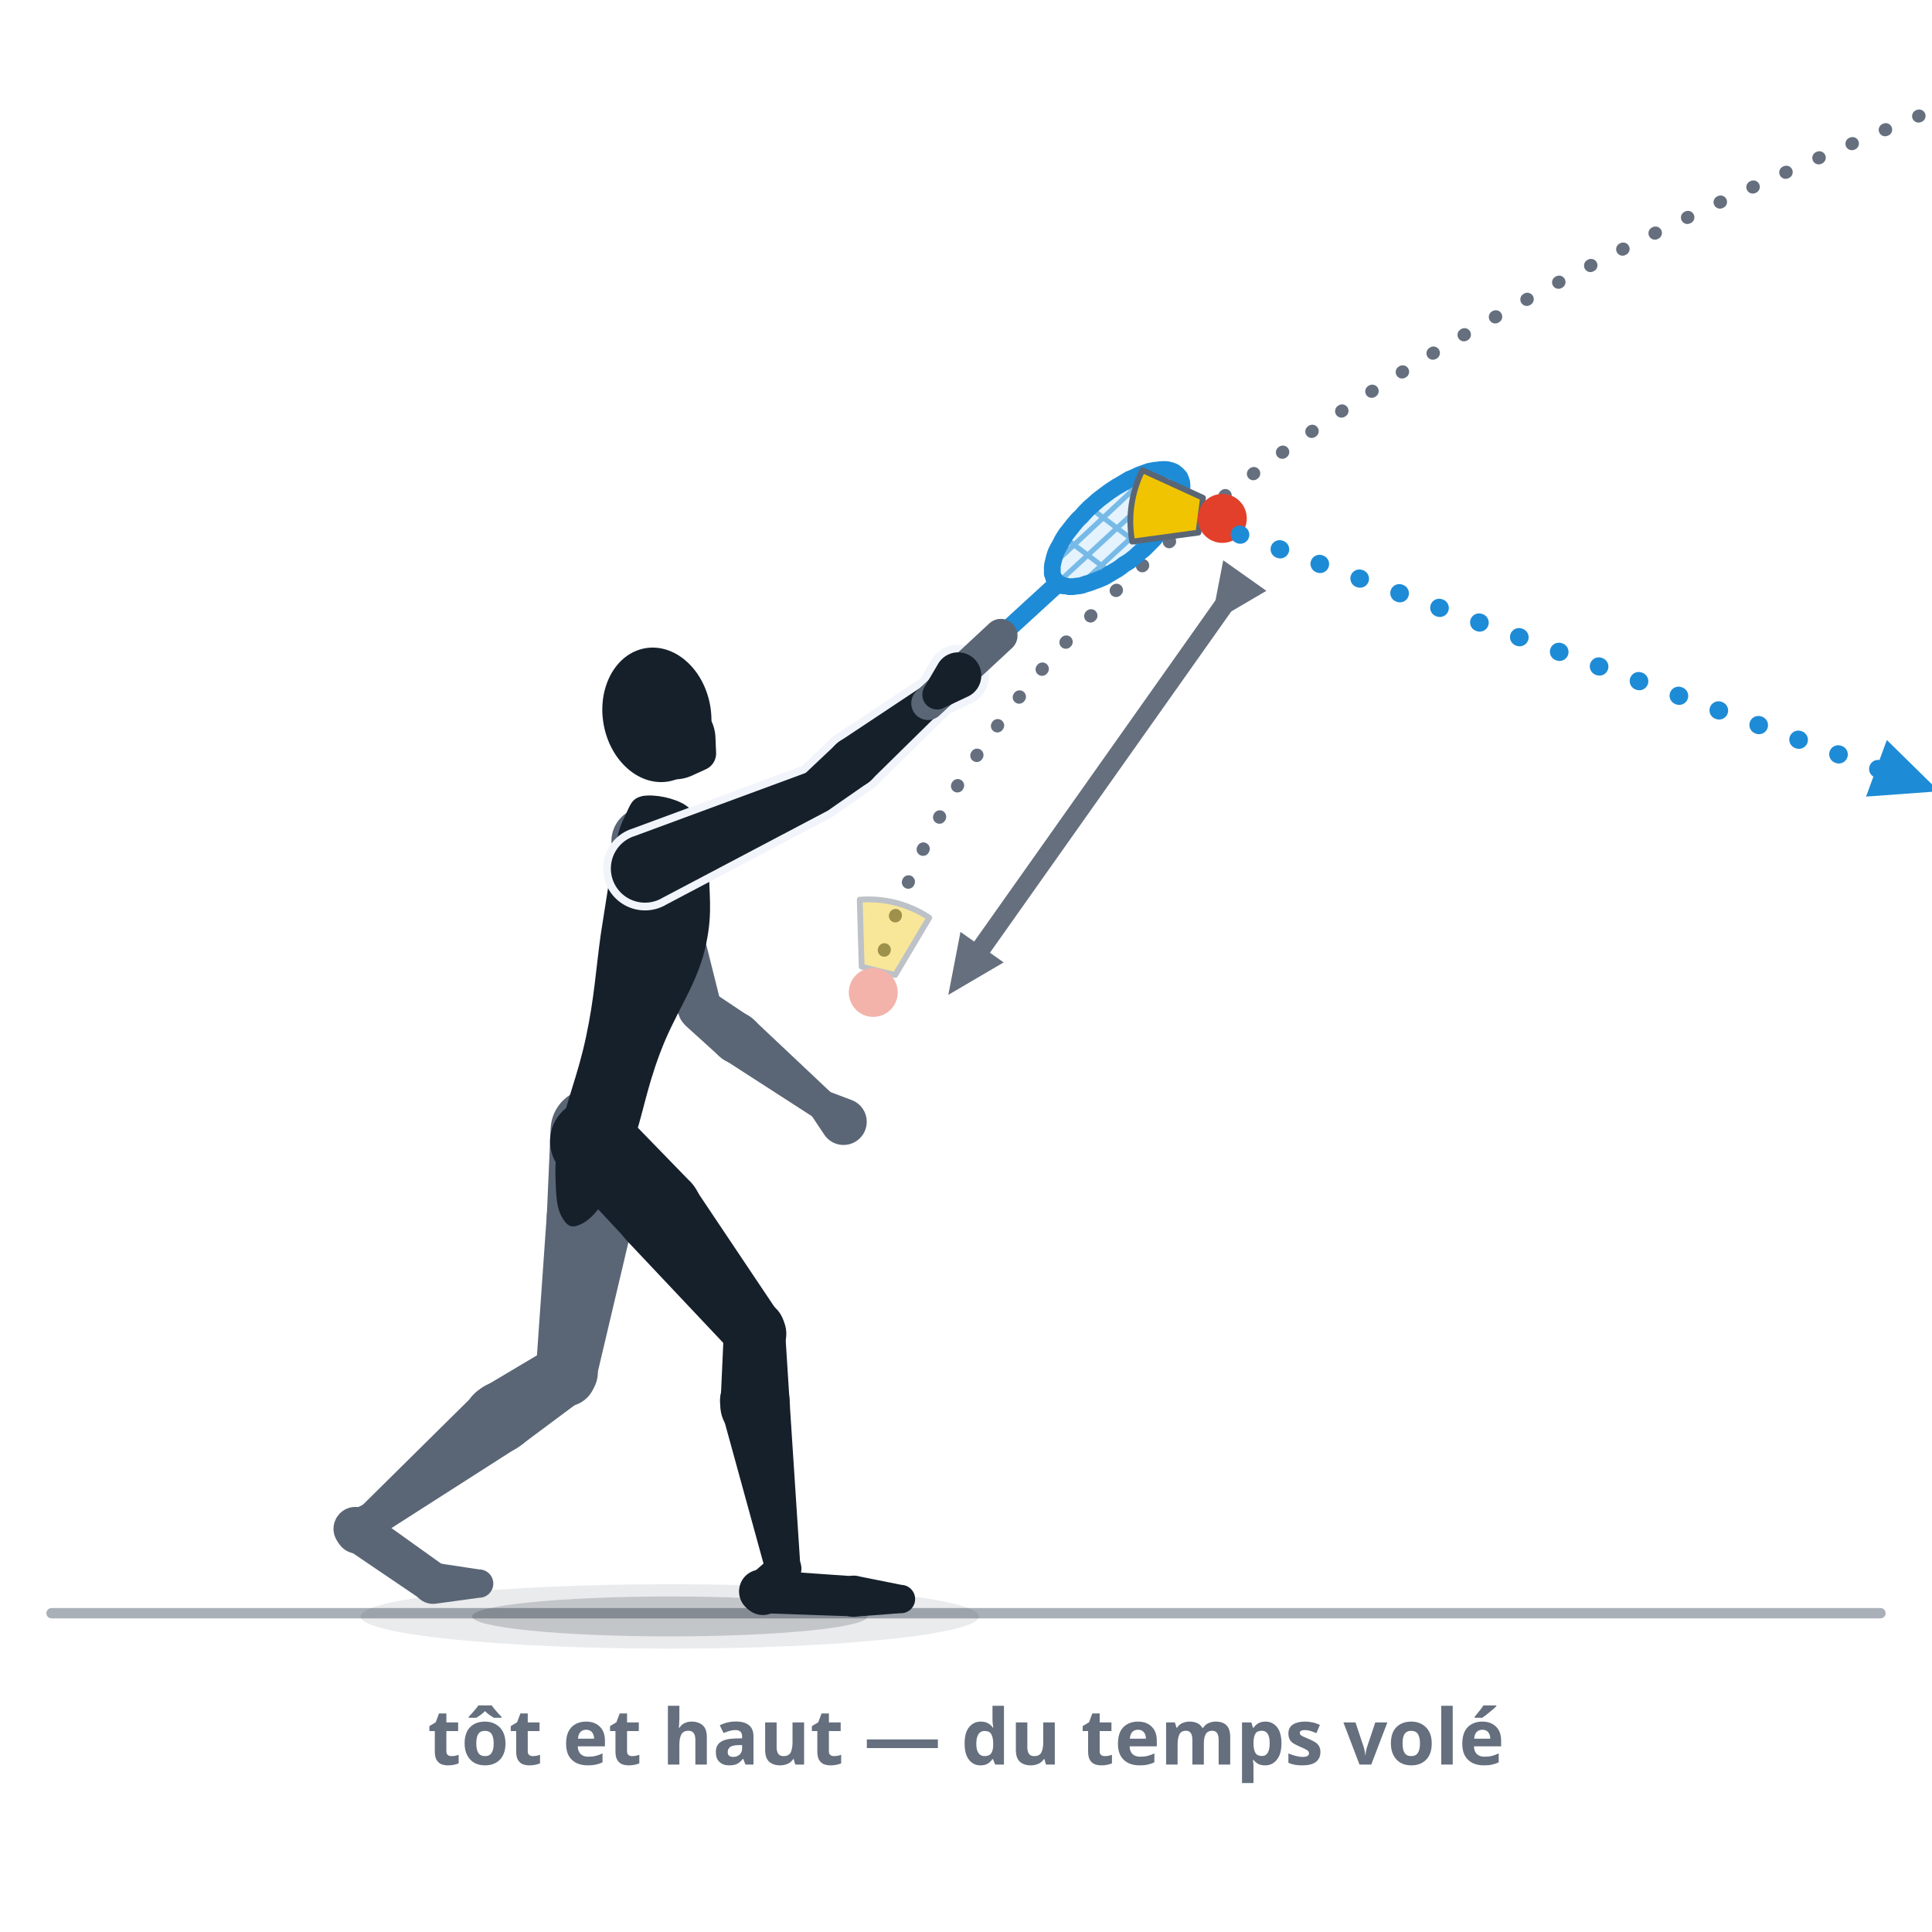
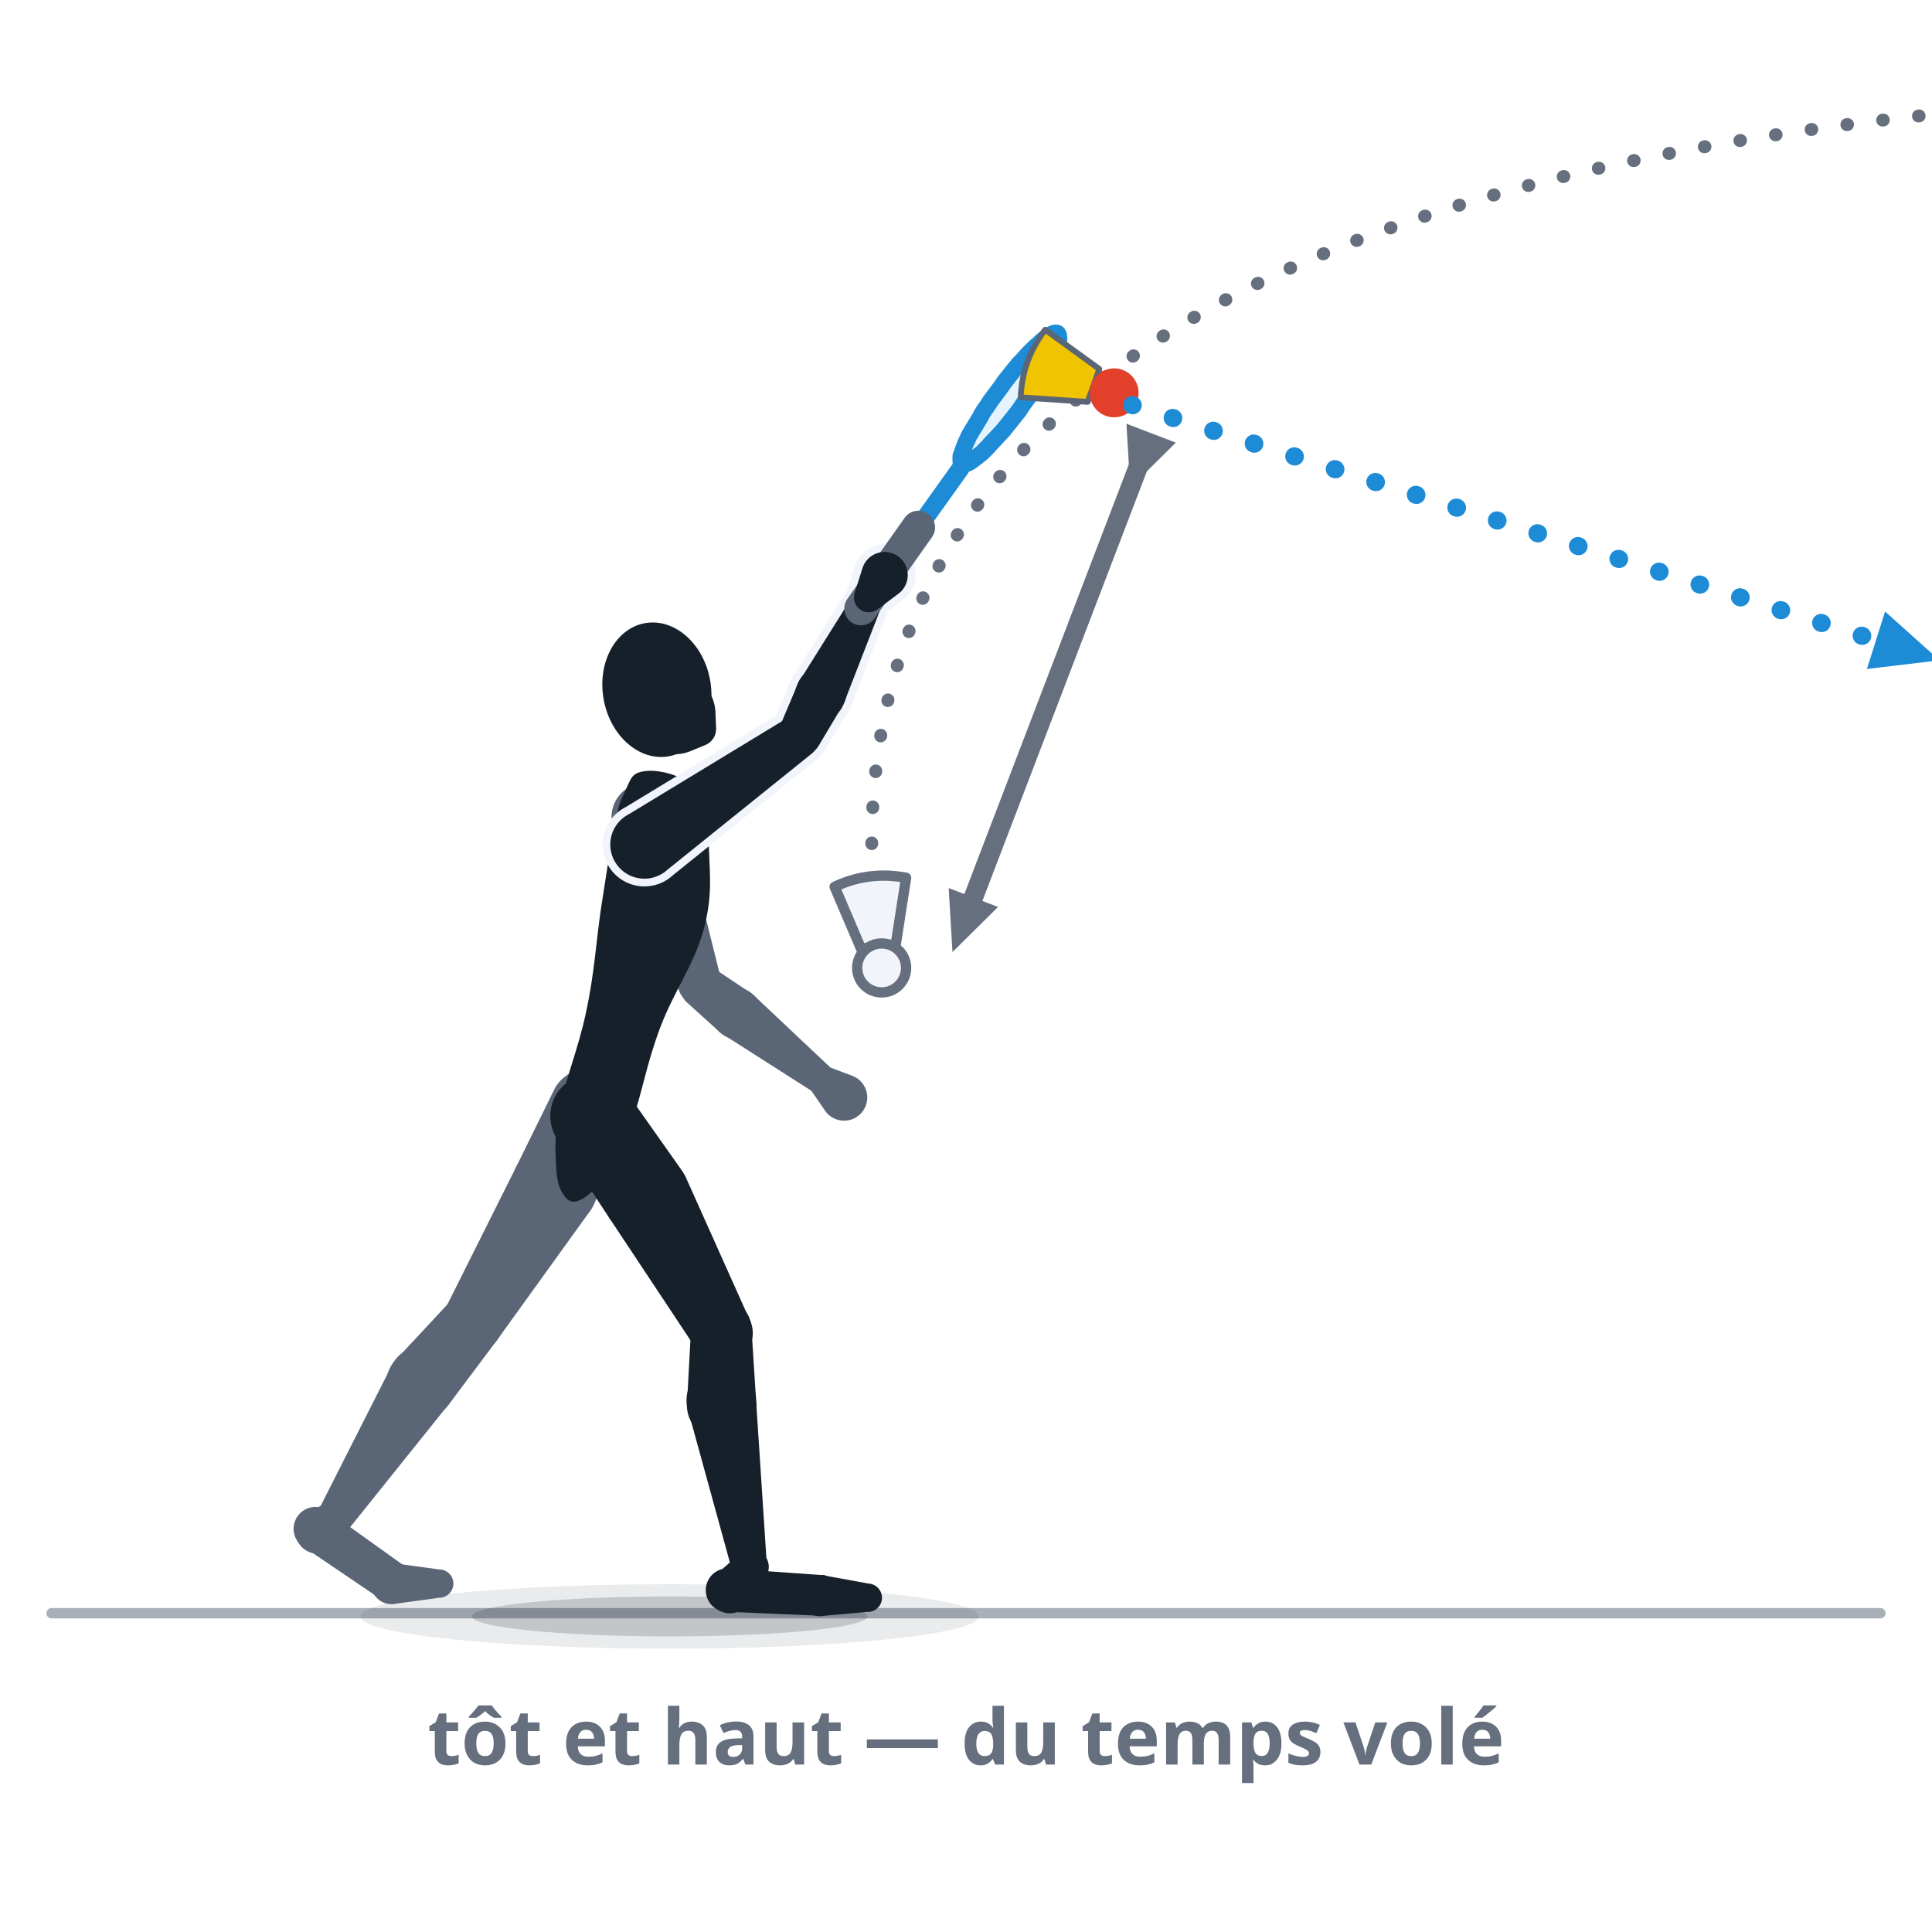
- <svg xmlns="http://www.w3.org/2000/svg" viewBox="0 0 300 300" role="img" data-quelle="figuren" aria-label="Prendre le speeder tôt : le joueur entre dans la balle, le pied du côté de la raquette devant, et frappe de façon compacte au point le plus haut, nettement devant et au-dessus du corps. La trajectoire qui arrive descend depuis le haut à droite, passe par ce point de frappe précoce et continue jusqu'à côté de la hanche, où un speeder pâle montre le point de frappe tardif ; l'écart entre les deux est le temps que l'adversaire perd. Le speeder repart à plat vers l'avant.">
+ <svg xmlns="http://www.w3.org/2000/svg" viewBox="0 0 300 300" role="img" data-quelle="figuren" aria-label="Prendre le speeder tôt : le joueur entre dans la balle, le pied du côté de la raquette devant, et frappe de façon compacte au point le plus haut, nettement devant et au-dessus du corps. La trajectoire qui arrive descend depuis le haut à droite, passe par ce point de frappe précoce et continue jusque juste devant le buste, où un speeder en contour montre le point de frappe tardif ; l'écart entre les deux est le temps que l'adversaire perd. Le speeder repart à plat vers l'avant.">
  <style>
    .s-k{fill:var(--tinte,#16202b)}
    .s-f{fill:var(--tinte-2,#5a6675)}
    .s-x{fill:var(--flaeche-2,#f1f5fb);stroke:var(--flaeche-2,#f1f5fb);stroke-width:2.4;stroke-linejoin:round}
    .s-rf{fill:var(--primaer,#38a4f1);opacity:.14}
-     .s-rs{fill:none;stroke:var(--primaer-dunkel,#1e8bd6);stroke-width:.8;opacity:.55}
    .s-rr{fill:none;stroke:var(--primaer-dunkel,#1e8bd6);stroke-width:2.6;stroke-linejoin:round}
    .s-rh{fill:none;stroke:var(--primaer-dunkel,#1e8bd6);stroke-width:2.1;stroke-linecap:round;stroke-linejoin:round}
    .s-rsch{fill:none;stroke:var(--primaer-dunkel,#1e8bd6);stroke-width:2.8;stroke-linecap:round}
    .s-rg{fill:none;stroke:var(--tinte-2,#5a6675);stroke-width:5.2;stroke-linecap:round}
    .s-korb{fill:var(--speeder-korb,#f0c400);stroke:var(--tinte-2,#5a6675);stroke-width:.9;stroke-linejoin:round}
    .s-kappe{fill:var(--speeder-kappe,#e2402a)}
    .s-sch{fill:var(--schatten-boden,#16202b2e)}
    .s-schw{fill:var(--schatten-boden,#16202b2e);opacity:.5}
    .s-bahn{fill:none;stroke:var(--primaer-dunkel,#1e8bd6);stroke-width:2.8;stroke-dasharray:.1 6.5;stroke-linecap:round}
    .s-bahng{fill:none;stroke:var(--tinte-3,#656f7e);stroke-width:2;stroke-dasharray:.1 5.5;stroke-linecap:round}
    .s-wegv{fill:none;stroke:var(--tinte-3,#656f7e);stroke-width:3;stroke-linecap:round}
    .s-mk{fill:var(--primaer-dunkel,#1e8bd6)}
    .s-mkg{fill:var(--tinte-3,#656f7e)}
-     .s-geistsp{opacity:.4}
+     .s-spk{fill:var(--flaeche-2,#f1f5fb);stroke:var(--tinte-3,#656f7e);stroke-width:1.6;stroke-linejoin:round}
    .s-boden{fill:none;stroke:var(--tinte-3,#656f7e);stroke-width:1.6;opacity:.55;stroke-linecap:round}
    .st{fill:var(--tinte-3,#656f7e);font:600 12px/1 system-ui,sans-serif;text-anchor:middle}
  </style>
  <defs>
    <marker id="p015" viewBox="0 0 10 10" markerWidth="4.4" markerHeight="4.4" refX="5" refY="5" orient="auto">
      <path d="M1,1.2 L9.4,5 L1,8.8 Z" class="s-mk" />
    </marker>
    <marker id="g015" viewBox="0 0 10 10" markerWidth="3.6" markerHeight="3.6" refX="5" refY="5" orient="auto">
      <path d="M1,1.2 L9.4,5 L1,8.8 Z" class="s-mkg" />
    </marker>
  </defs>
  <path class="s-boden" d="M8,250.5L292,250.5" />
  <ellipse class="s-schw" cx="104" cy="251" rx="48" ry="5" />
  <ellipse class="s-sch" cx="104" cy="251" rx="30.7" ry="3.1" />
-   <path class="s-bahng" d="M298,18 Q 155.7,75.6 136.4,150.8" />
-   <g class="s-geistsp">
-     <path class="s-korb" d="M133.8,150.1L133.5,139.7Q139.4,139.3 144.3,142.5L139,151.4Z" />
-     <path class="s-kappe" d="M131.8,154.1a3.8,3.8 0 1 0 7.6,0a3.8,3.8 0 1 0 -7.6,0Z" />
+   <path class="s-bahng" d="M298,18 Q 122.4,37.3 136.4,146.9" />
+   <path class="s-spk" d="M133.7,147.3L129.6,137.7Q134.9,135.2 140.7,136.3L139.1,146.6Z" />
+   <path class="s-spk" d="M133.1,150.3a3.8,3.8 0 1 0 7.6,0a3.8,3.8 0 1 0 -7.6,0Z" />
+   <g class="s-f">
+     <path d="M86.2,168.9L80.3,180.9A6.7,6.7 0 1 0 92.4,186.6L97.9,174.4A6.5,6.5 0 0 0 86.2,168.9Z" />
+     <path d="M80.3,180.9L69.1,203.3A4.7,4.7 0 0 0 77.1,208.2L91.8,187.8A6.7,6.7 0 1 0 80.3,180.9Z" />
+     <path d="M69.8,202.2L61.7,210.9A5.4,5.4 0 1 0 69.9,217.8L77.1,208.2A4.7,4.7 0 0 0 69.8,202.2Z" />
+     <path d="M60.8,212.1L49.4,234.6A2.7,2.7 0 0 0 54,237.6L69.8,217.9A5.4,5.4 0 1 0 60.8,212.1Z" />
+     <path d="M50.7,233.4L48,234.7A3.4,3.4 0 1 0 52,239.9L53.9,237.6A2.7,2.7 0 0 0 50.7,233.4Z" />
+     <path d="M47.6,240.5L59.4,248.5A3.2,3.2 0 0 0 63,243.3L51.4,235A3.4,3.4 0 1 0 47.6,240.5Z" />
+     <path d="M61.6,249L68.2,248.1A2.2,2.2 0 0 0 68.2,243.7L61.6,242.8A3.2,3.2 0 1 0 61.6,249Z" />
  </g>
  <g class="s-f">
-     <path d="M85.5,175.3L84.9,188.9A6.7,6.7 0 1 0 98.3,189.3L98.5,175.7A6.5,6.5 0 0 0 85.5,175.3Z" />
-     <path d="M84.9,188.7L83.2,213A4.7,4.7 0 0 0 92.5,214.4L98.1,190.7A6.7,6.7 0 1 0 84.9,188.7Z" />
-     <path d="M85.5,209.2L74.9,215.5A5.4,5.4 0 1 0 80.9,224.4L90.7,217.1A4.7,4.7 0 0 0 85.5,209.2Z" />
-     <path d="M73.9,216.3L56.1,233.9A2.7,2.7 0 0 0 59.5,238.1L80.6,224.6A5.4,5.4 0 1 0 73.9,216.3Z" />
-     <path d="M56.9,233.4L54.2,234.7A3.4,3.4 0 1 0 58.2,239.9L60.1,237.6A2.7,2.7 0 0 0 56.9,233.4Z" />
-     <path d="M53.8,240.5L65.6,248.5A3.2,3.2 0 0 0 69.2,243.3L57.6,235A3.4,3.4 0 1 0 53.8,240.5Z" />
-     <path d="M67.8,249L74.4,248.1A2.2,2.2 0 0 0 74.4,243.7L67.8,242.7A3.2,3.2 0 1 0 67.8,249Z" />
+     <path d="M95.6,129.4L105.6,154.2A3.4,3.4 0 0 0 112,152.2L105.5,126.1A5.3,5.3 0 1 0 95.6,129.4Z" />
+     <path d="M106.5,155.5L111.8,160.3A3.9,3.9 0 1 0 116.6,154.2L110.6,150.2A3.4,3.4 0 0 0 106.5,155.5Z" />
+     <path d="M112.4,160.7L126.5,169.7A2.3,2.3 0 0 0 129.3,166.1L117.1,154.6A3.9,3.9 0 1 0 112.4,160.7Z" />
  </g>
  <g class="s-f">
-     <path d="M95.6,133.2L105.6,158.1A3.4,3.4 0 0 0 112,156L105.5,130A5.3,5.3 0 1 0 95.6,133.2Z" />
-     <path d="M106.5,159.3L111.8,164.1A3.9,3.9 0 1 0 116.6,158L110.6,154A3.4,3.4 0 0 0 106.5,159.3Z" />
-     <path d="M112.4,164.5L126.5,173.6A2.3,2.3 0 0 0 129.3,169.9L117.1,158.4A3.9,3.9 0 1 0 112.4,164.5Z" />
-   </g>
-   <g class="s-f">
-     <path d="M125.8,172.9L128,176.2A3.6,3.6 0 1 0 132.2,170.8L128.5,169.4A2.3,2.3 0 0 0 125.8,172.9Z" />
+     <path d="M125.8,169.1L128,172.3A3.6,3.6 0 1 0 132.2,167L128.5,165.6A2.3,2.3 0 0 0 125.8,169.1Z" />
  </g>
  <g class="s-k">
-     <path d="M106.4,125C108.2,126.2 107.8,127.1 108.5,129.3C109.3,131.5 110,132.1 110.1,136C110.2,139.8 110.7,142.9 109.2,148.4C107.6,153.9 104.7,157.6 102.5,163.5C100.3,169.3 99.8,173.3 98.2,177.7C96.5,182.2 95.9,183.3 94.3,185.8C92.7,188.2 91.7,189.3 90.4,190C89,190.7 88.3,190.6 87.5,189.4C86.7,188.2 86.4,186.9 86.3,184.1C86.2,181.3 86.1,180 87.1,175.4C88,170.8 89.7,167.1 91,161C92.3,154.9 92.5,150.7 93.3,145C94.2,139.4 94.6,136.4 95.3,132.8C96,129.2 96.1,128.7 97,126.8C97.9,125 98,124 99.8,123.6C101.7,123.3 104.7,123.9 106.4,125Z" />
-     <path d="M87.2,181.7L97.2,192.4A6.7,6.7 0 1 0 106.9,183.2L96.7,172.7A6.5,6.5 0 0 0 87.2,181.7Z" />
-     <path d="M97.2,192.5L113.7,210A4.7,4.7 0 0 0 121.1,204.2L107.7,184.2A6.7,6.7 0 1 0 97.2,192.5Z" />
-     <path d="M112.4,206.6L111.9,217.6A5.4,5.4 0 1 0 122.6,217.5L121.9,206.5A4.7,4.7 0 0 0 112.4,206.6Z" />
-     <path d="M112.1,219.3L119,244.4A2.7,2.7 0 0 0 124.3,243.5L122.6,217.5A5.4,5.4 0 1 0 112.1,219.3Z" />
-     <path d="M119.8,241.7L116.5,244.6A3.4,3.4 0 1 0 121.5,248.9L123.9,245.2A2.7,2.7 0 0 0 119.8,241.7Z" />
-     <path d="M118.5,250.5L132.8,251A3.2,3.2 0 0 0 133.1,244.8L118.9,243.8A3.4,3.4 0 1 0 118.5,250.5Z" />
-     <path d="M133.2,251L139.8,250.5A2.2,2.2 0 0 0 140,246.1L133.5,244.8A3.2,3.2 0 1 0 133.2,251Z" />
+     <path d="M106.4,121.2C108.2,122.3 107.8,123.2 108.5,125.4C109.3,127.6 110,128.3 110.1,132.1C110.2,135.9 110.7,139.1 109.2,144.6C107.6,150.1 104.7,153.8 102.5,159.6C100.3,165.5 99.8,169.4 98.2,173.9C96.5,178.4 95.9,179.5 94.3,181.9C92.7,184.4 91.7,185.4 90.4,186.2C89,186.9 88.3,186.7 87.5,185.5C86.7,184.4 86.4,183 86.3,180.2C86.2,177.4 86.1,176.1 87.1,171.5C88,166.9 89.7,163.2 91,157.2C92.3,151.1 92.5,146.8 93.3,141.2C94.2,135.5 94.6,132.6 95.3,128.9C96,125.3 96.1,124.8 97,123C97.9,121.1 98,120.1 99.8,119.8C101.7,119.4 104.7,120.1 106.4,121.2Z" />
+     <path d="M86.6,177L94.6,189.1A6.7,6.7 0 1 0 105.7,181.5L97.3,169.6A6.5,6.5 0 0 0 86.6,177Z" />
+     <path d="M94.6,189.1L108,209.3A4.7,4.7 0 0 0 116.3,204.7L106.4,182.6A6.7,6.7 0 1 0 94.6,189.1Z" />
+     <path d="M107.3,206.4L106.7,217.5A5.4,5.4 0 1 0 117.4,217.4L116.7,206.4A4.7,4.7 0 0 0 107.3,206.4Z" />
+     <path d="M106.9,219.2L113.8,244.3A2.7,2.7 0 0 0 119.1,243.4L117.4,217.4A5.4,5.4 0 1 0 106.9,219.2Z" />
+     <path d="M114.6,241.5L111.3,244.4A3.4,3.4 0 1 0 116.3,248.8L118.7,245.1A2.7,2.7 0 0 0 114.6,241.5Z" />
+     <path d="M113.4,250.3L127.6,250.9A3.2,3.2 0 0 0 128,244.6L113.7,243.6A3.4,3.4 0 1 0 113.4,250.3Z" />
+     <path d="M128,250.9L134.6,250.3A2.2,2.2 0 0 0 134.9,245.9L128.3,244.7A3.2,3.2 0 1 0 128,250.9Z" />
  </g>
  <g class="s-k">
-     <ellipse cx="102" cy="111" rx="8.4" ry="10.5" transform="rotate(-10.1 102 111)" />
-     <path d="M107.3,120.5L109.5,119.5A2.7,2.7 0 0 0 111.2,117L111.1,114.6A6.3,6.3 0 1 0 107.3,120.5Z" />
+     <ellipse cx="102" cy="107.1" rx="8.4" ry="10.5" transform="rotate(-10.1 102 107.1)" />
+     <path d="M107.3,116.6L109.5,115.7A2.7,2.7 0 0 0 111.2,113.1L111.1,110.7A6.3,6.3 0 1 0 107.3,116.6Z" />
  </g>
  <g class="s-x">
-     <path d="M102.9,139.4L128.5,125.9A3.4,3.4 0 0 0 125.7,119.8L98.6,129.8A5.3,5.3 0 1 0 102.9,139.4Z" />
-     <path d="M128.8,125.7L134.7,121.6A3.9,3.9 0 1 0 129.9,115.5L124.6,120.5A3.4,3.4 0 0 0 128.8,125.7Z" />
-     <path d="M135.2,121.2L147.2,109.4A2.3,2.3 0 0 0 144.4,105.8L130.4,115.1A3.9,3.9 0 1 0 135.2,121.2Z" />
-     <path d="M146.6,109.9L150.2,108.2A3.6,3.6 0 1 0 145.6,103.2L143.6,106.6A2.3,2.3 0 0 0 146.6,109.9Z" />
+     <path d="M103.7,135L126.2,116.9A3.4,3.4 0 0 0 122.4,111.4L97.7,126.4A5.3,5.3 0 1 0 103.7,135Z" />
+     <path d="M127,116L130.7,109.8A3.9,3.9 0 1 0 123.8,106.4L121,113A3.4,3.4 0 0 0 127,116Z" />
+     <path d="M131,109.3L137.1,93.6A2.3,2.3 0 0 0 133,91.6L124.1,105.8A3.9,3.9 0 1 0 131,109.3Z" />
+     <path d="M136.3,94.6L139.5,92.2A3.6,3.6 0 1 0 133.9,88.3L132.7,92.1A2.3,2.3 0 0 0 136.3,94.6Z" />
  </g>
  <g class="s-k">
-     <path d="M102.9,139.4L128.5,125.9A3.4,3.4 0 0 0 125.7,119.8L98.6,129.8A5.3,5.3 0 1 0 102.9,139.4Z" />
-     <path d="M128.8,125.7L134.7,121.6A3.9,3.9 0 1 0 129.9,115.5L124.6,120.5A3.4,3.4 0 0 0 128.8,125.7Z" />
-     <path d="M135.2,121.2L147.2,109.4A2.3,2.3 0 0 0 144.4,105.8L130.4,115.1A3.9,3.9 0 1 0 135.2,121.2Z" />
+     <path d="M103.7,135L126.2,116.9A3.4,3.4 0 0 0 122.4,111.4L97.7,126.4A5.3,5.3 0 1 0 103.7,135Z" />
+     <path d="M127,116L130.7,109.8A3.9,3.9 0 1 0 123.8,106.4L121,113A3.4,3.4 0 0 0 127,116Z" />
+     <path d="M131,109.3L137.1,93.6A2.3,2.3 0 0 0 133,91.6L124.1,105.8A3.9,3.9 0 1 0 131,109.3Z" />
  </g>
-   <path class="s-rf" d="M182.6,73.5C182.4,73.3 182.2,73.2 181.9,73.1C181.6,73 181.2,72.9 180.9,72.9C180.5,72.9 180.1,72.9 179.7,73C179.3,73 178.9,73.1 178.4,73.2C177.9,73.4 177.5,73.5 177,73.7C176.5,73.9 176,74.2 175.4,74.4C174.9,74.7 174.4,75 173.9,75.3C173.3,75.6 172.8,76 172.3,76.3C171.8,76.7 171.2,77.1 170.7,77.5C170.2,77.9 169.7,78.4 169.2,78.8C168.8,79.2 168.3,79.7 167.9,80.2C167.4,80.6 167,81.1 166.6,81.6C166.2,82.1 165.9,82.5 165.5,83C165.2,83.5 164.9,83.9 164.7,84.4C164.4,84.9 164.2,85.3 164,85.7C163.8,86.2 163.7,86.6 163.6,87C163.5,87.4 163.4,87.8 163.4,88.1C163.4,88.5 163.4,88.8 163.4,89.1C163.5,89.4 163.6,89.6 163.7,89.9C163.9,90.1 164.1,90.3 164.3,90.5C164.5,90.7 164.8,90.8 165.1,90.9C165.4,91 165.7,91 166,91.1C166.4,91.1 166.8,91.1 167.2,91C167.6,91 168.1,90.9 168.5,90.7C169,90.6 169.5,90.4 170,90.2C170.4,90.1 171,89.8 171.5,89.6C172,89.3 172.5,89 173,88.7C173.6,88.4 174.1,88 174.6,87.6C175.2,87.3 175.7,86.9 176.2,86.5C176.7,86 177.2,85.6 177.7,85.2C178.2,84.7 178.6,84.3 179.1,83.8C179.5,83.3 179.9,82.9 180.3,82.4C180.7,81.9 181.1,81.4 181.4,81C181.7,80.5 182,80 182.3,79.6C182.5,79.1 182.7,78.7 182.9,78.2C183.1,77.8 183.3,77.4 183.4,77C183.5,76.6 183.5,76.2 183.5,75.9C183.6,75.5 183.5,75.2 183.5,74.9C183.4,74.6 183.3,74.3 183.2,74.1C183,73.9 182.9,73.7 182.6,73.5Z" />
-   <path class="s-rs" d="M168.2,90.4L183,76.7M164.9,89.9L182,74.1M164,87.2L178.7,73.5M172.2,88.7L165.6,83.7M177.3,84.9L169.6,79.1M181.4,80.2L174.7,75.2" />
-   <path class="s-rh" d="M166.5,91.3L163.7,91.1L163.2,88.7" />
-   <path class="s-rsch" d="M155.4,98.7L163.7,91.1" />
-   <path class="s-rr" d="M182.6,73.5C182.4,73.3 182.2,73.2 181.9,73.1C181.6,73 181.2,72.9 180.9,72.9C180.5,72.9 180.1,72.9 179.7,73C179.3,73 178.9,73.1 178.4,73.2C177.9,73.4 177.5,73.5 177,73.7C176.5,73.9 176,74.2 175.4,74.4C174.9,74.7 174.4,75 173.9,75.3C173.3,75.6 172.8,76 172.3,76.3C171.8,76.7 171.2,77.1 170.7,77.5C170.2,77.9 169.7,78.4 169.2,78.8C168.8,79.2 168.3,79.7 167.9,80.2C167.4,80.6 167,81.1 166.6,81.6C166.2,82.1 165.9,82.5 165.5,83C165.2,83.5 164.9,83.9 164.7,84.4C164.4,84.9 164.2,85.3 164,85.7C163.8,86.2 163.7,86.6 163.6,87C163.5,87.4 163.4,87.8 163.4,88.1C163.4,88.5 163.4,88.8 163.4,89.1C163.5,89.4 163.6,89.6 163.7,89.9C163.9,90.1 164.1,90.3 164.3,90.5C164.5,90.7 164.8,90.8 165.1,90.9C165.4,91 165.7,91 166,91.1C166.4,91.1 166.8,91.1 167.2,91C167.6,91 168.1,90.9 168.5,90.7C169,90.6 169.5,90.4 170,90.2C170.4,90.1 171,89.8 171.5,89.6C172,89.3 172.5,89 173,88.7C173.6,88.4 174.1,88 174.6,87.6C175.2,87.3 175.7,86.9 176.2,86.5C176.7,86 177.2,85.6 177.7,85.2C178.2,84.7 178.6,84.3 179.1,83.8C179.5,83.3 179.9,82.9 180.3,82.4C180.7,81.9 181.1,81.4 181.4,81C181.7,80.5 182,80 182.3,79.6C182.5,79.1 182.7,78.7 182.9,78.2C183.1,77.8 183.3,77.4 183.4,77C183.5,76.6 183.5,76.2 183.5,75.9C183.6,75.5 183.5,75.2 183.5,74.9C183.4,74.6 183.3,74.3 183.2,74.1C183,73.9 182.9,73.7 182.6,73.5Z" />
-   <path class="s-rg" d="M144.1,109.2L155.4,98.7" />
+   <path class="s-rf" d="M164,51.7C163.9,51.7 163.7,51.7 163.5,51.8C163.4,51.8 163.1,52 162.9,52.1C162.7,52.3 162.4,52.4 162.1,52.7C161.8,52.9 161.5,53.2 161.2,53.5C160.8,53.8 160.5,54.1 160.1,54.5C159.8,54.8 159.4,55.2 159,55.7C158.6,56.1 158.2,56.5 157.8,57C157.4,57.5 157,58 156.6,58.5C156.2,59 155.8,59.5 155.5,60C155.1,60.5 154.7,61.1 154.3,61.6C153.9,62.1 153.5,62.7 153.2,63.2C152.8,63.7 152.5,64.2 152.2,64.8C151.9,65.3 151.6,65.8 151.3,66.3C151,66.7 150.8,67.2 150.5,67.6C150.3,68.1 150.1,68.5 149.9,68.9C149.8,69.3 149.6,69.6 149.5,70C149.4,70.3 149.3,70.6 149.2,70.8C149.2,71.1 149.2,71.3 149.2,71.5C149.2,71.7 149.2,71.8 149.3,71.9C149.4,72 149.5,72.1 149.6,72.1C149.7,72.1 149.9,72.1 150.1,72C150.3,71.9 150.5,71.8 150.7,71.7C151,71.5 151.2,71.3 151.5,71.1C151.8,70.9 152.1,70.6 152.5,70.3C152.8,70 153.1,69.7 153.5,69.3C153.8,68.9 154.2,68.5 154.6,68.1C155,67.7 155.4,67.2 155.8,66.8C156.2,66.3 156.6,65.8 157,65.3C157.4,64.8 157.8,64.3 158.2,63.8C158.6,63.2 158.9,62.7 159.3,62.2C159.7,61.6 160.1,61.1 160.4,60.6C160.8,60.1 161.1,59.5 161.4,59C161.7,58.5 162,58 162.3,57.5C162.6,57 162.9,56.6 163.1,56.1C163.3,55.7 163.5,55.3 163.7,54.9C163.9,54.5 164,54.1 164.1,53.8C164.2,53.5 164.3,53.2 164.4,52.9C164.4,52.7 164.5,52.5 164.4,52.3C164.4,52.1 164.4,52 164.3,51.9C164.3,51.8 164.2,51.7 164,51.7Z" />
+   <path class="s-rh" d="M151,71.6L149.1,72.8L149,71.3" />
+   <path class="s-rsch" d="M142.6,81.9L149.1,72.8" />
+   <path class="s-rr" d="M164,51.7C163.9,51.7 163.7,51.7 163.5,51.8C163.4,51.8 163.1,52 162.9,52.1C162.7,52.3 162.4,52.4 162.1,52.7C161.8,52.9 161.5,53.2 161.2,53.5C160.8,53.8 160.5,54.1 160.1,54.5C159.8,54.8 159.4,55.2 159,55.7C158.6,56.1 158.2,56.5 157.8,57C157.4,57.5 157,58 156.6,58.5C156.2,59 155.8,59.5 155.5,60C155.1,60.5 154.7,61.1 154.3,61.6C153.9,62.1 153.5,62.7 153.2,63.2C152.8,63.7 152.5,64.2 152.2,64.8C151.9,65.3 151.6,65.8 151.3,66.3C151,66.7 150.8,67.2 150.5,67.6C150.3,68.1 150.1,68.5 149.9,68.9C149.8,69.3 149.6,69.6 149.5,70C149.4,70.3 149.3,70.6 149.2,70.8C149.2,71.1 149.2,71.3 149.2,71.5C149.2,71.7 149.2,71.8 149.3,71.9C149.4,72 149.5,72.1 149.6,72.1C149.7,72.1 149.9,72.1 150.1,72C150.3,71.9 150.5,71.8 150.7,71.7C151,71.5 151.2,71.3 151.5,71.1C151.8,70.9 152.1,70.6 152.5,70.3C152.8,70 153.1,69.7 153.5,69.3C153.8,68.9 154.2,68.5 154.6,68.1C155,67.7 155.4,67.2 155.8,66.8C156.2,66.3 156.6,65.8 157,65.3C157.4,64.8 157.8,64.3 158.2,63.8C158.6,63.2 158.9,62.7 159.3,62.2C159.7,61.6 160.1,61.1 160.4,60.6C160.8,60.1 161.1,59.5 161.4,59C161.7,58.5 162,58 162.3,57.5C162.6,57 162.9,56.6 163.1,56.1C163.3,55.7 163.5,55.3 163.7,54.9C163.9,54.5 164,54.1 164.1,53.8C164.2,53.5 164.3,53.2 164.4,52.9C164.4,52.7 164.5,52.5 164.4,52.3C164.4,52.1 164.4,52 164.3,51.9C164.3,51.8 164.2,51.7 164,51.7Z" />
+   <path class="s-rg" d="M133.7,94.5L142.6,81.9" />
  <g class="s-k">
-     <path d="M146.6,109.9L150.2,108.2A3.6,3.6 0 1 0 145.6,103.2L143.6,106.6A2.3,2.3 0 0 0 146.6,109.9Z" />
+     <path d="M136.3,94.6L139.5,92.2A3.6,3.6 0 1 0 133.9,88.3L132.7,92.1A2.3,2.3 0 0 0 136.3,94.6Z" />
  </g>
-   <path class="s-korb" d="M186.1,82.7L175.8,84.1Q174.8,78.3 177.4,73L186.8,77.3Z" />
-   <path class="s-kappe" d="M186,80.5a3.8,3.8 0 1 0 7.6,0a3.8,3.8 0 1 0 -7.6,0Z" />
-   <path class="s-bahn" d="M192.5,83 L296,121" marker-end="url(#p015)" />
-   <path class="s-wegv" d="M190.8,92.9L150,150.6" marker-start="url(#g015)" marker-end="url(#g015)" />
+   <path class="s-korb" d="M168.9,62.4L158.5,61.7Q158.7,55.9 162.3,51.2L170.7,57.3Z" />
+   <path class="s-kappe" d="M169.2,61a3.8,3.8 0 1 0 7.6,0a3.8,3.8 0 1 0 -7.6,0Z" />
+   <path class="s-bahn" d="M175.8,62.9 L296,100.9" marker-end="url(#p015)" />
+   <path class="s-wegv" d="M177.2,71.3L149.6,143.4" marker-start="url(#g015)" marker-end="url(#g015)" />
  <text class="st" x="150" y="274">tôt et haut — du temps volé</text>
</svg>
